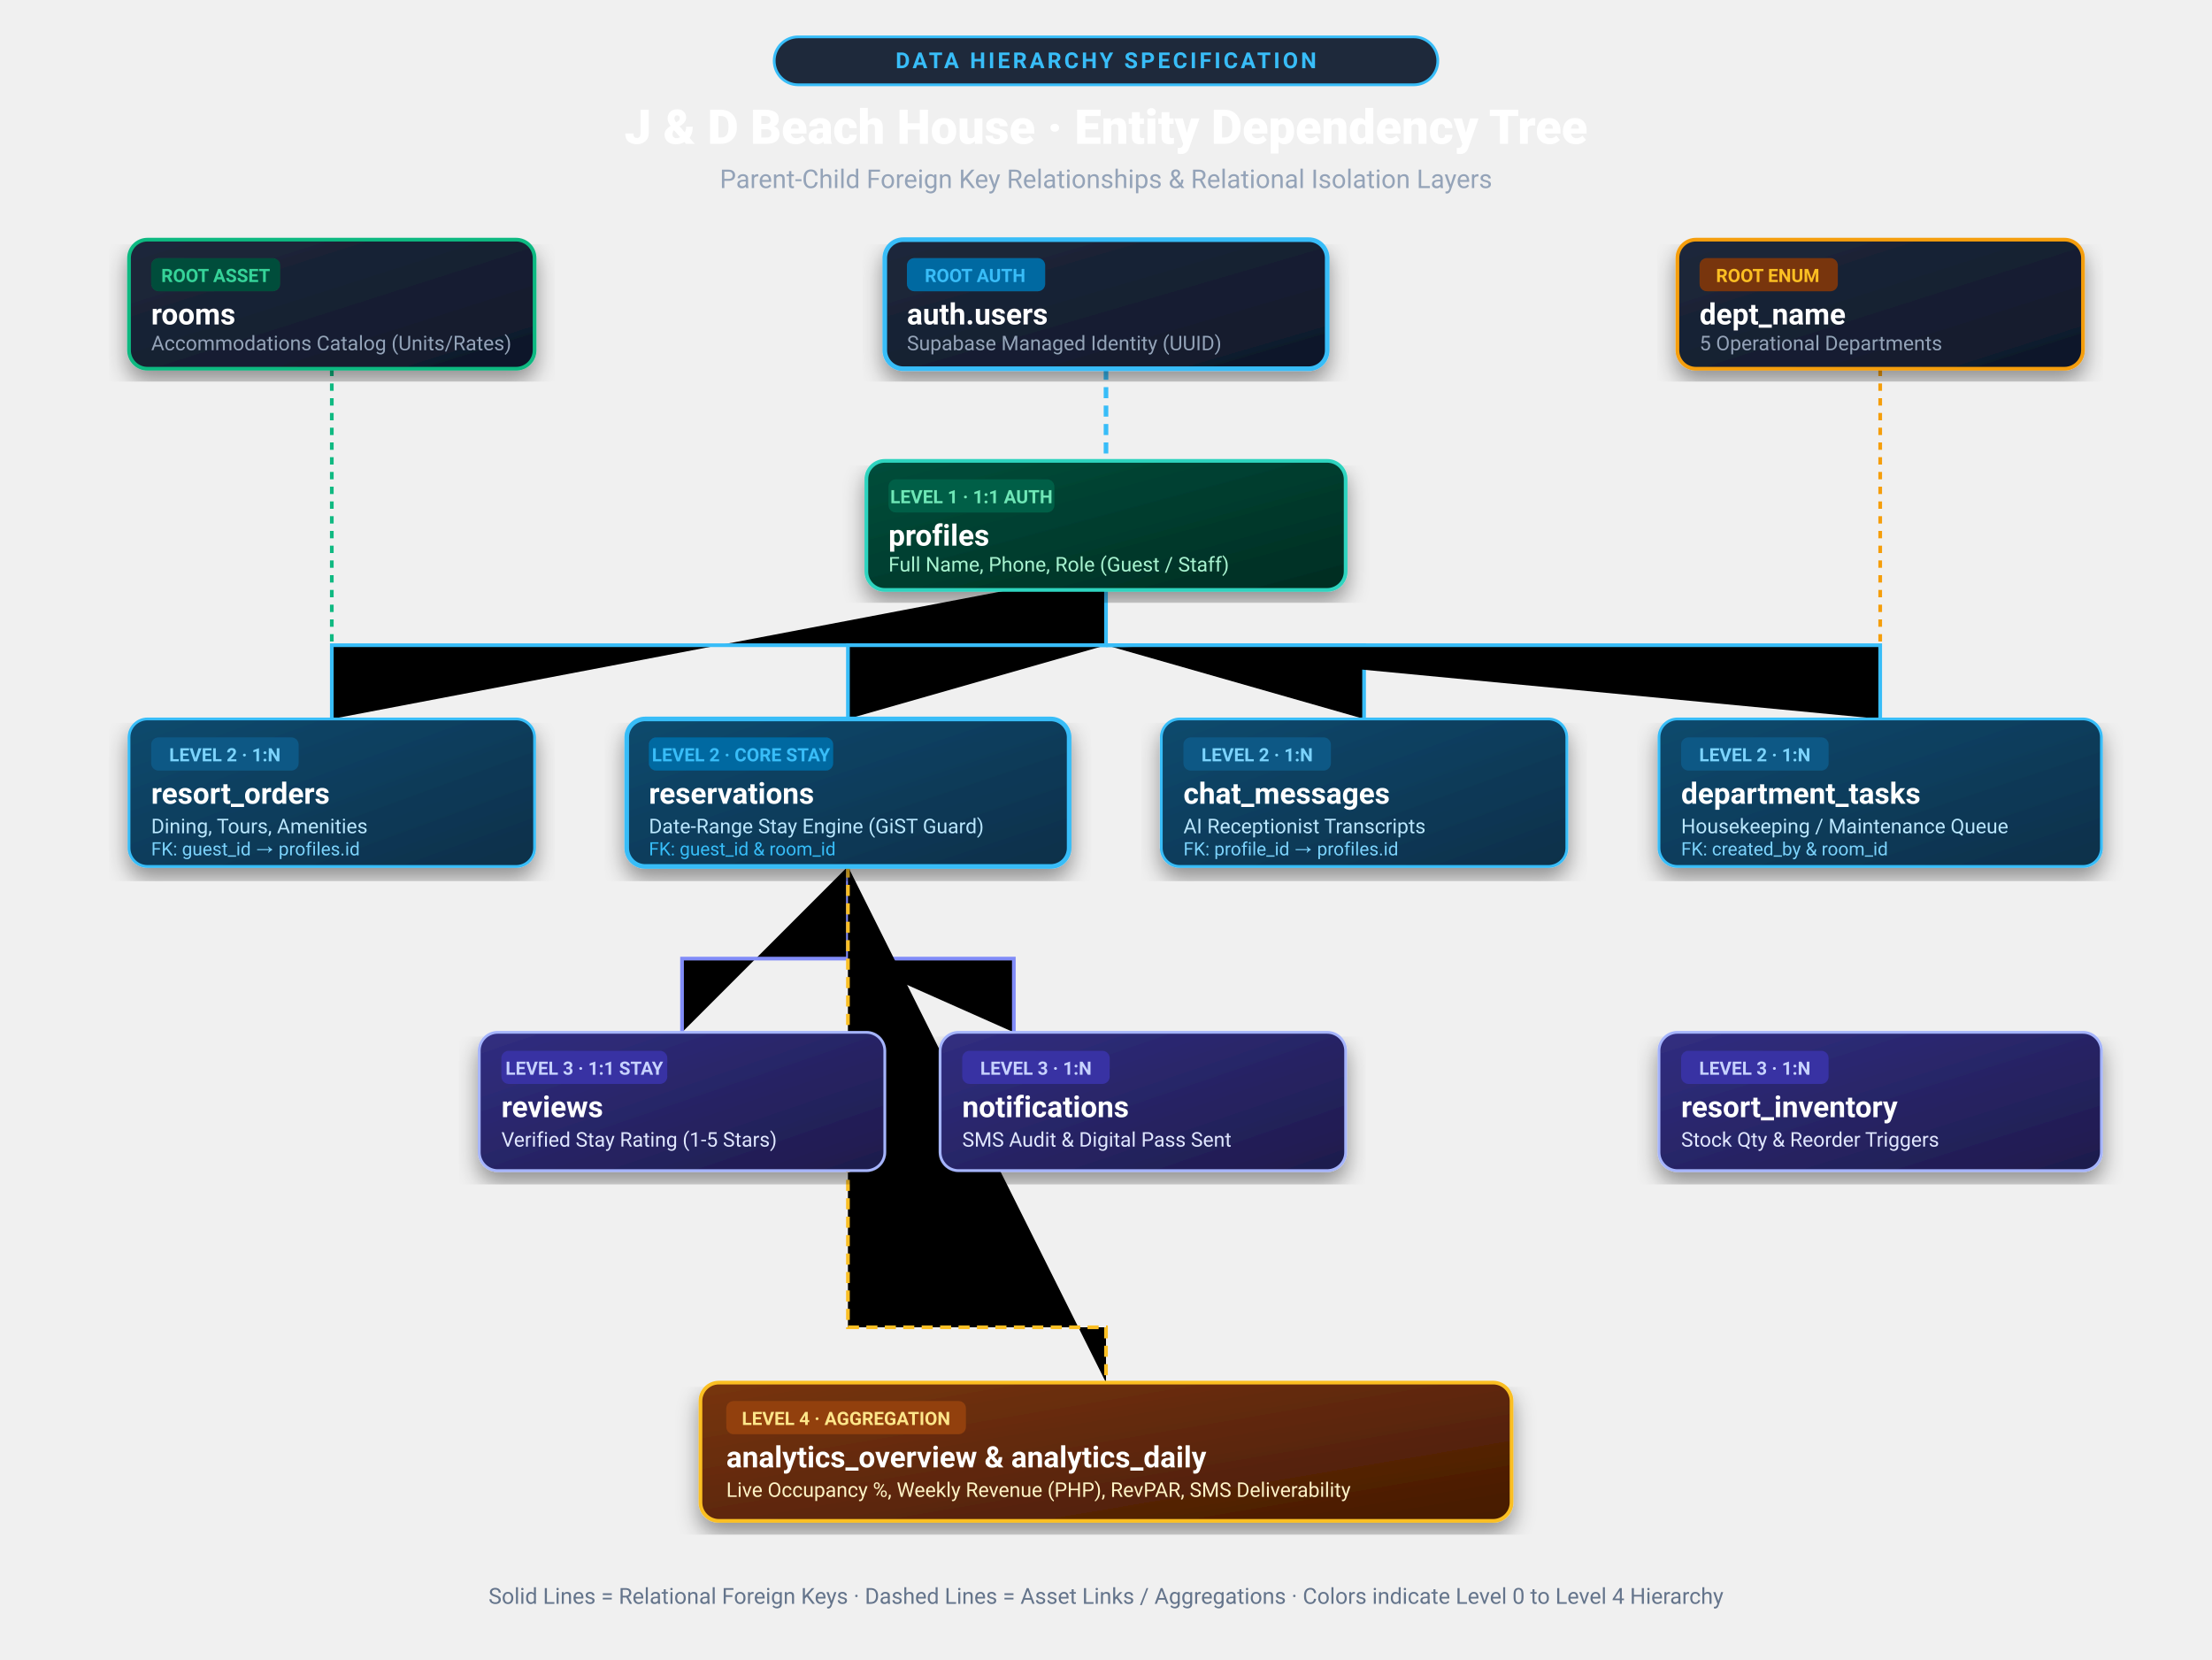
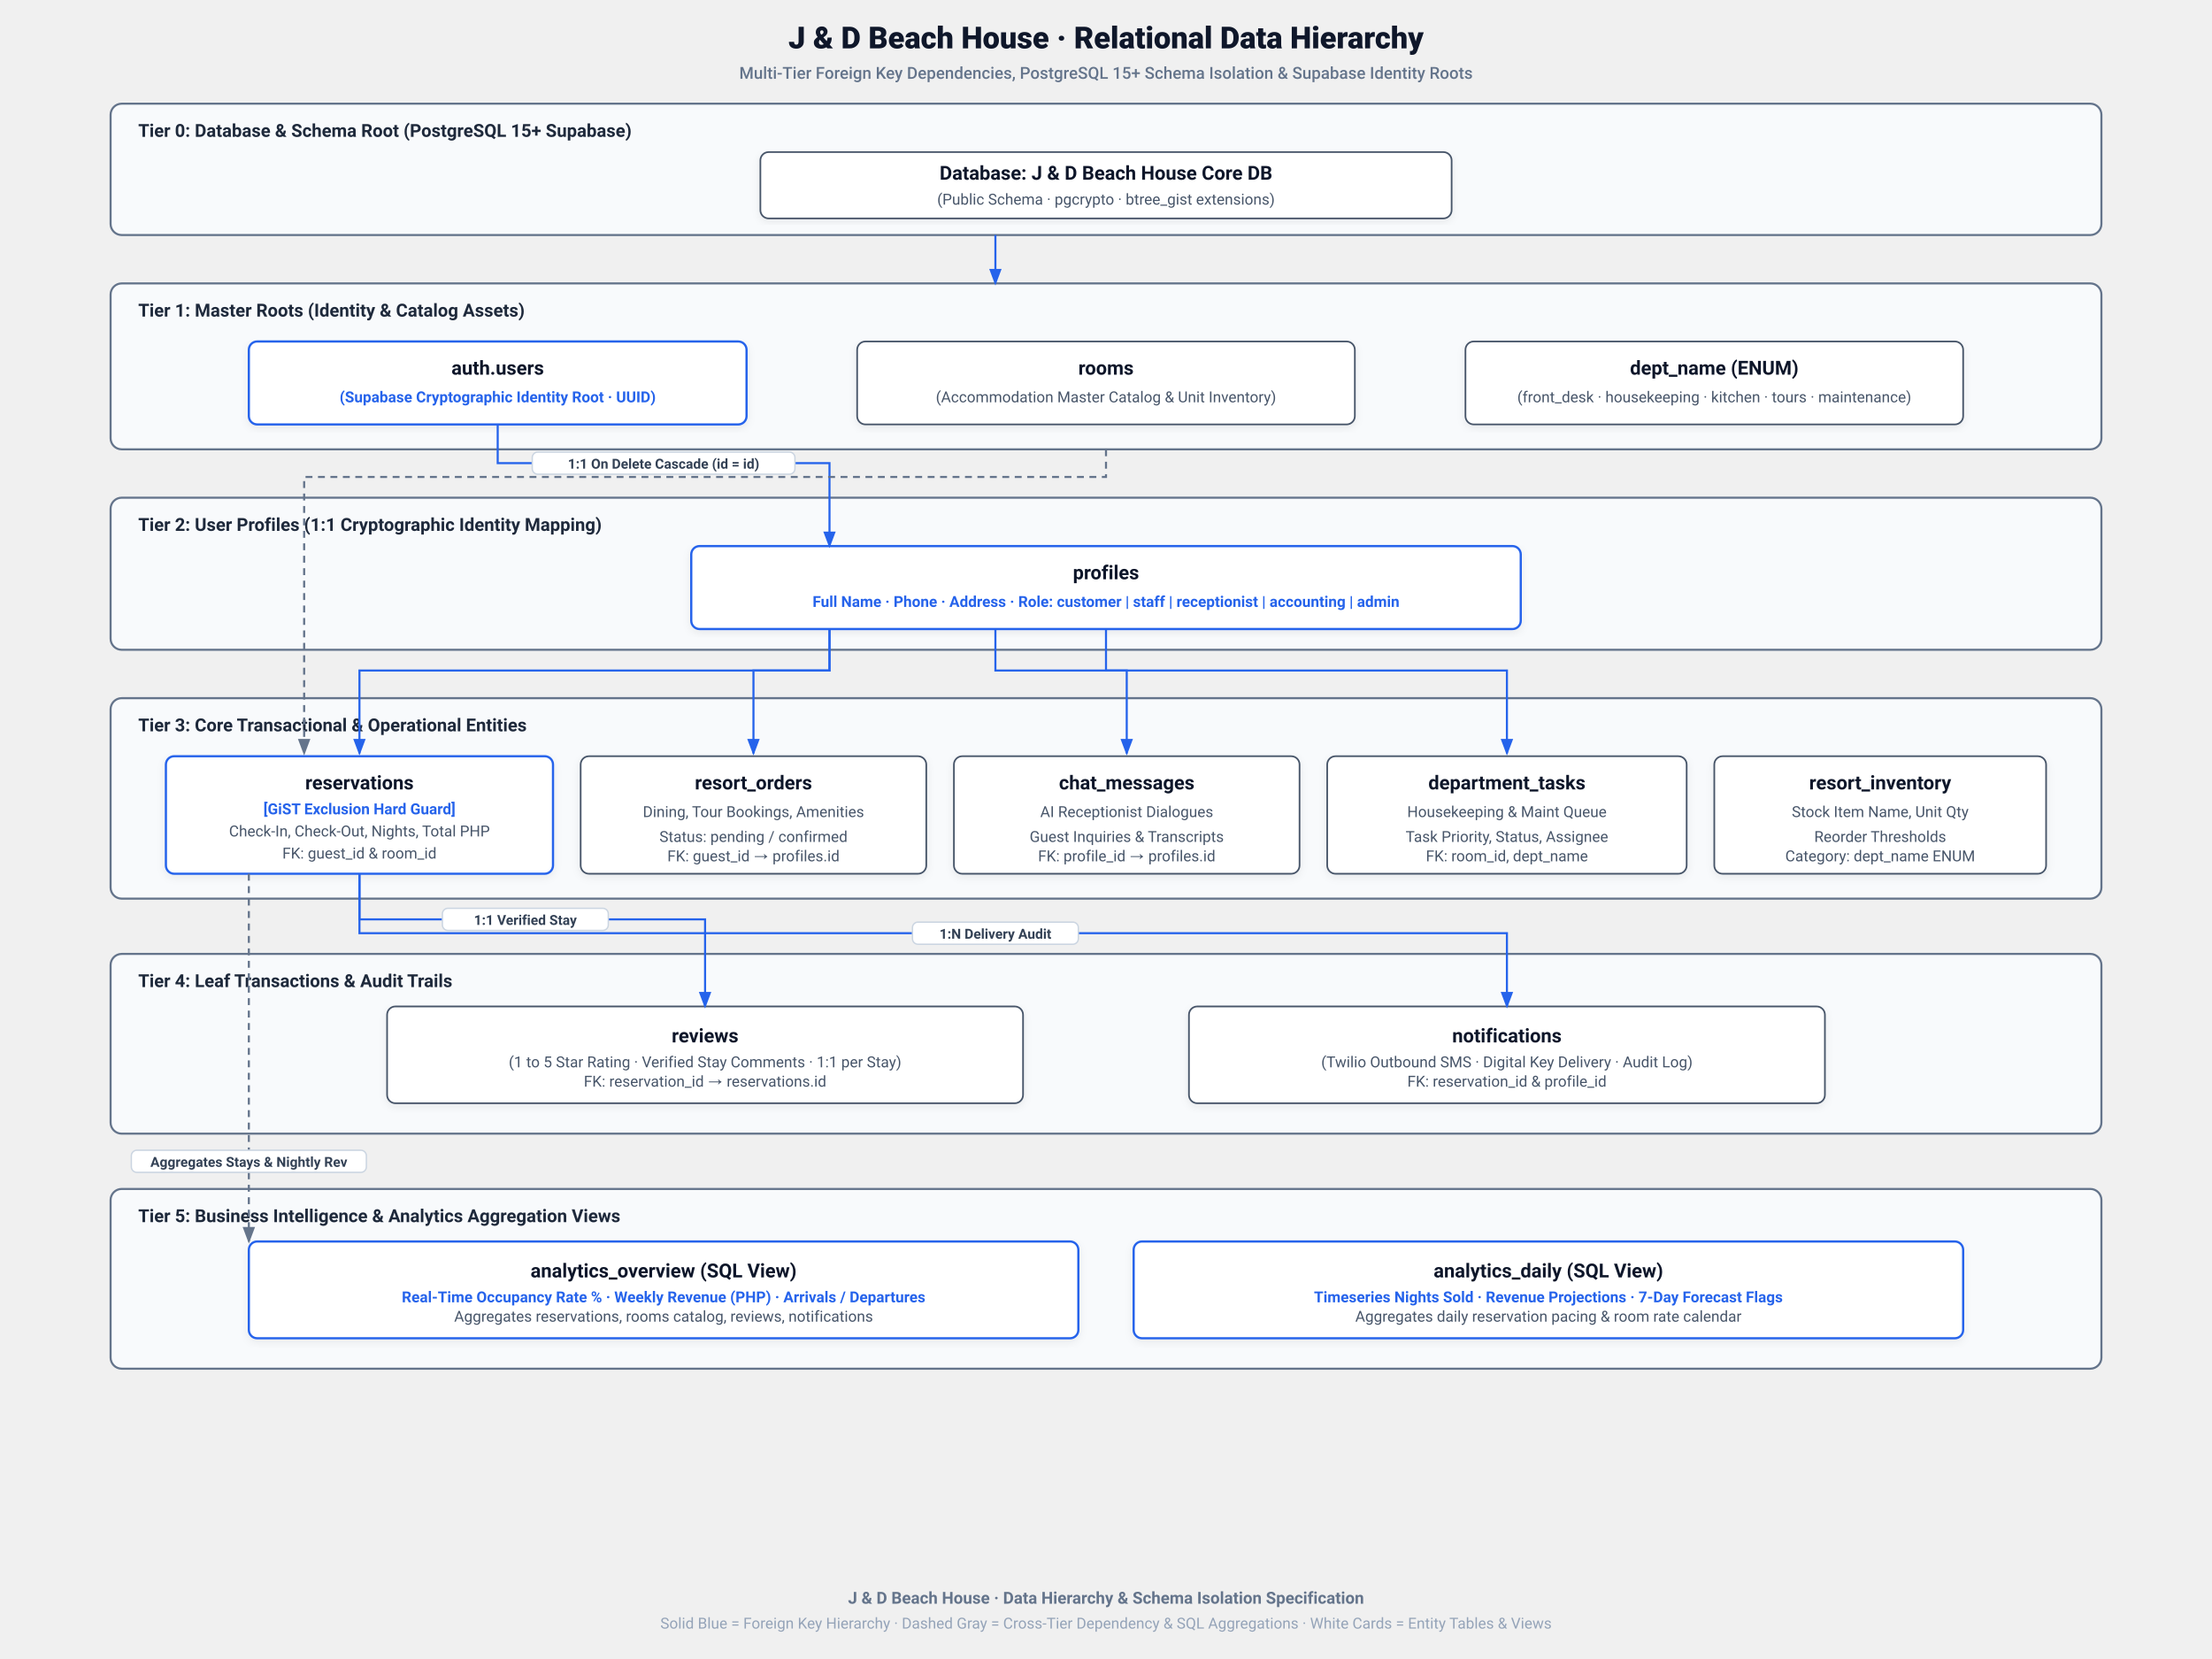
- <svg xmlns="http://www.w3.org/2000/svg" viewBox="0 0 1200 900" width="1200" height="900" style="background:#0b132b; font-family:-apple-system, BlinkMacSystemFont, 'Segoe UI', Roboto, Helvetica, Arial, sans-serif;">
+ <svg xmlns="http://www.w3.org/2000/svg" viewBox="0 0 1600 1200" width="1600" height="1200" style="background:#ffffff; font-family:-apple-system, BlinkMacSystemFont, 'Segoe UI', Roboto, Helvetica, Arial, sans-serif;">
  <defs>
-     <linearGradient id="headerGrad" x1="0%" y1="0%" x2="100%" y2="100%">
-       <stop offset="0%" stop-color="#38bdf8" />
-       <stop offset="100%" stop-color="#0284c7" />
-     </linearGradient>
-     <linearGradient id="rootCard" x1="0%" y1="0%" x2="100%" y2="100%">
-       <stop offset="0%" stop-color="#1e293b" />
-       <stop offset="100%" stop-color="#0f172a" />
-     </linearGradient>
-     <linearGradient id="tier1Card" x1="0%" y1="0%" x2="100%" y2="100%">
-       <stop offset="0%" stop-color="#064e3b" />
-       <stop offset="100%" stop-color="#022c22" />
-     </linearGradient>
-     <linearGradient id="tier2Card" x1="0%" y1="0%" x2="100%" y2="100%">
-       <stop offset="0%" stop-color="#0c4a6e" />
-       <stop offset="100%" stop-color="#082f49" />
-     </linearGradient>
-     <linearGradient id="tier3Card" x1="0%" y1="0%" x2="100%" y2="100%">
-       <stop offset="0%" stop-color="#312e81" />
-       <stop offset="100%" stop-color="#1e1b4b" />
-     </linearGradient>
-     <linearGradient id="tier4Card" x1="0%" y1="0%" x2="100%" y2="100%">
-       <stop offset="0%" stop-color="#78350f" />
-       <stop offset="100%" stop-color="#451a03" />
-     </linearGradient>
-     <filter id="shadow" x="-5%" y="-5%" width="110%" height="115%">
-       <feDropShadow dx="0" dy="6" stdDeviation="6" flood-color="#000000" flood-opacity="0.4" />
+     <filter id="cardShadow" x="-5%" y="-5%" width="110%" height="115%">
+       <feDropShadow dx="0" dy="2" stdDeviation="3" flood-color="#0f172a" flood-opacity="0.07" />
    </filter>
+     <marker id="arrowBlue" markerWidth="8" markerHeight="6" refX="7" refY="3" orient="auto">
+       <polygon points="0 0, 8 3, 0 6" fill="#2563eb" />
+     </marker>
+     <marker id="arrowGray" markerWidth="8" markerHeight="6" refX="7" refY="3" orient="auto">
+       <polygon points="0 0, 8 3, 0 6" fill="#64748b" />
+     </marker>
  </defs>
-   <g transform="translate(600, 50)" text-anchor="middle">
-     <rect x="-180" y="-30" width="360" height="26" rx="13" fill="#1e293b" stroke="#38bdf8" stroke-width="1.5" />
-     <text y="-13" fill="#38bdf8" font-size="12" font-weight="700" letter-spacing="1.5">DATA HIERARCHY SPECIFICATION</text>
-     <text y="28" fill="#ffffff" font-size="26" font-weight="800">J &amp; D Beach House · Entity Dependency Tree</text>
-     <text y="52" fill="#94a3b8" font-size="14">Parent-Child Foreign Key Relationships &amp; Relational Isolation Layers</text>
+   <style>
+     .tier-box { fill: #f8fafc; stroke: #64748b; stroke-width: 1.5; rx: 8px; }
+     .tier-title { font-size: 13px; font-weight: 700; fill: #1e293b; }
+     .card-box { fill: #ffffff; stroke: #475569; stroke-width: 1.2; rx: 6px; }
+     .card-box-accent { fill: #ffffff; stroke: #2563eb; stroke-width: 1.6; rx: 6px; }
+     .node-title { font-size: 14px; font-weight: 700; fill: #0f172a; text-anchor: middle; }
+     .node-sub { font-size: 11px; font-weight: 400; fill: #475569; text-anchor: middle; }
+     .node-sub-blue { font-size: 11px; font-weight: 600; fill: #2563eb; text-anchor: middle; }
+     .edge-label-bg { fill: #ffffff; stroke: #cbd5e1; stroke-width: 1; rx: 4px; }
+     .edge-text { font-size: 10px; font-weight: 600; fill: #334155; text-anchor: middle; }
+     .conn-blue { stroke: #2563eb; stroke-width: 1.5; fill: none; }
+     .conn-dashed { stroke: #64748b; stroke-width: 1.5; stroke-dasharray: 5 4; fill: none; }
+   </style>
+   <g transform="translate(800, 35)" text-anchor="middle">
+     <text y="0" font-size="22" font-weight="800" fill="#0f172a">J &amp; D Beach House · Relational Data Hierarchy</text>
+     <text y="22" font-size="12" font-weight="500" fill="#64748b">Multi-Tier Foreign Key Dependencies, PostgreSQL 15+ Schema Isolation &amp; Supabase Identity Roots</text>
  </g>
-   <path d="M 600, 200 L 600, 250" stroke="#38bdf8" stroke-width="2.5" stroke-dasharray="6 4" />
-   <path d="M 600, 310 L 600, 350 L 180, 350 L 180, 390" stroke="#38bdf8" stroke-width="2" />
-   <path d="M 600, 350 L 460, 350 L 460, 390" stroke="#38bdf8" stroke-width="2" />
-   <path d="M 600, 350 L 740, 350 L 740, 390" stroke="#38bdf8" stroke-width="2" />
-   <path d="M 600, 350 L 1020, 350 L 1020, 390" stroke="#38bdf8" stroke-width="2" />
-   <path d="M 180, 200 L 180, 350" stroke="#10b981" stroke-width="2" stroke-dasharray="4 4" />
-   <path d="M 1020, 200 L 1020, 350" stroke="#f59e0b" stroke-width="2" stroke-dasharray="4 4" />
-   <path d="M 460, 470 L 460, 520 L 370, 520 L 370, 560" stroke="#818cf8" stroke-width="2" />
-   <path d="M 460, 520 L 550, 520 L 550, 560" stroke="#818cf8" stroke-width="2" />
-   <path d="M 460, 470 L 460, 720 L 600, 720 L 600, 750" stroke="#fbbf24" stroke-width="2" stroke-dasharray="6 4" />
-   <g transform="translate(70, 130)" filter="url(#shadow)">
-     <rect width="220" height="70" rx="10" fill="url(#rootCard)" stroke="#10b981" stroke-width="2" />
-     <rect x="12" y="10" width="70" height="18" rx="4" fill="#064e3b" />
-     <text x="47" y="23" fill="#34d399" font-size="10" font-weight="700" text-anchor="middle">ROOT ASSET</text>
-     <text x="12" y="46" fill="#ffffff" font-size="16" font-weight="700">rooms</text>
-     <text x="12" y="60" fill="#94a3b8" font-size="11">Accommodations Catalog (Units/Rates)</text>
+   <g transform="translate(80, 75)">
+     <rect width="1440" height="95" class="tier-box" />
+     <text x="20" y="24" class="tier-title">Tier 0: Database &amp; Schema Root (PostgreSQL 15+ Supabase)</text>
+     <g transform="translate(470, 35)" filter="url(#cardShadow)">
+       <rect width="500" height="48" class="card-box" />
+       <text x="250" y="20" class="node-title">Database: J &amp; D Beach House Core DB</text>
+       <text x="250" y="38" class="node-sub">(Public Schema · pgcrypto · btree_gist extensions)</text>
+     </g>
  </g>
-   <g transform="translate(480, 130)" filter="url(#shadow)">
-     <rect width="240" height="70" rx="10" fill="url(#rootCard)" stroke="#38bdf8" stroke-width="2.5" />
-     <rect x="12" y="10" width="75" height="18" rx="4" fill="#0369a1" />
-     <text x="49" y="23" fill="#38bdf8" font-size="10" font-weight="700" text-anchor="middle">ROOT AUTH</text>
-     <text x="12" y="46" fill="#ffffff" font-size="16" font-weight="700">auth.users</text>
-     <text x="12" y="60" fill="#94a3b8" font-size="11">Supabase Managed Identity (UUID)</text>
+   <g transform="translate(80, 205)">
+     <rect width="1440" height="120" class="tier-box" />
+     <text x="20" y="24" class="tier-title">Tier 1: Master Roots (Identity &amp; Catalog Assets)</text>
+     <g transform="translate(100, 42)" filter="url(#cardShadow)">
+       <rect width="360" height="60" class="card-box-accent" />
+       <text x="180" y="24" class="node-title">auth.users</text>
+       <text x="180" y="44" class="node-sub-blue">(Supabase Cryptographic Identity Root · UUID)</text>
+     </g>
+     <g transform="translate(540, 42)" filter="url(#cardShadow)">
+       <rect width="360" height="60" class="card-box" />
+       <text x="180" y="24" class="node-title">rooms</text>
+       <text x="180" y="44" class="node-sub">(Accommodation Master Catalog &amp; Unit Inventory)</text>
+     </g>
+     <g transform="translate(980, 42)" filter="url(#cardShadow)">
+       <rect width="360" height="60" class="card-box" />
+       <text x="180" y="24" class="node-title">dept_name (ENUM)</text>
+       <text x="180" y="44" class="node-sub">(front_desk · housekeeping · kitchen · tours · maintenance)</text>
+     </g>
  </g>
-   <g transform="translate(910, 130)" filter="url(#shadow)">
-     <rect width="220" height="70" rx="10" fill="url(#rootCard)" stroke="#f59e0b" stroke-width="2" />
-     <rect x="12" y="10" width="75" height="18" rx="4" fill="#78350f" />
-     <text x="49" y="23" fill="#fbbf24" font-size="10" font-weight="700" text-anchor="middle">ROOT ENUM</text>
-     <text x="12" y="46" fill="#ffffff" font-size="16" font-weight="700">dept_name</text>
-     <text x="12" y="60" fill="#94a3b8" font-size="11">5 Operational Departments</text>
+   <g transform="translate(80, 360)">
+     <rect width="1440" height="110" class="tier-box" />
+     <text x="20" y="24" class="tier-title">Tier 2: User Profiles (1:1 Cryptographic Identity Mapping)</text>
+     <g transform="translate(420, 35)" filter="url(#cardShadow)">
+       <rect width="600" height="60" class="card-box-accent" />
+       <text x="300" y="24" class="node-title">profiles</text>
+       <text x="300" y="44" class="node-sub-blue">Full Name · Phone · Address · Role: customer | staff | receptionist | accounting | admin</text>
+     </g>
  </g>
-   <g transform="translate(470, 250)" filter="url(#shadow)">
-     <rect width="260" height="70" rx="10" fill="url(#tier1Card)" stroke="#2dd4bf" stroke-width="2" />
-     <rect x="12" y="10" width="90" height="18" rx="4" fill="#065f46" />
-     <text x="57" y="23" fill="#6ee7b7" font-size="10" font-weight="700" text-anchor="middle">LEVEL 1 · 1:1 AUTH</text>
-     <text x="12" y="46" fill="#ffffff" font-size="16" font-weight="700">profiles</text>
-     <text x="12" y="60" fill="#a7f3d0" font-size="11">Full Name, Phone, Role (Guest / Staff)</text>
+   <path d="M 720, 170 L 720, 205" class="conn-blue" marker-end="url(#arrowBlue)" />
+   <path d="M 360, 307 L 360, 335 L 600, 335 L 600, 395" class="conn-blue" marker-end="url(#arrowBlue)" />
+   <g transform="translate(480, 335)">
+     <rect x="-95" y="-8" width="190" height="16" class="edge-label-bg" />
+     <text y="4" class="edge-text">1:1 On Delete Cascade (id = id)</text>
  </g>
-   <g transform="translate(70, 390)" filter="url(#shadow)">
-     <rect width="220" height="80" rx="10" fill="url(#tier2Card)" stroke="#38bdf8" stroke-width="1.5" />
-     <rect x="12" y="10" width="80" height="18" rx="4" fill="#075985" />
-     <text x="52" y="23" fill="#7dd3fc" font-size="10" font-weight="700" text-anchor="middle">LEVEL 2 · 1:N</text>
-     <text x="12" y="46" fill="#ffffff" font-size="16" font-weight="700">resort_orders</text>
-     <text x="12" y="62" fill="#bae6fd" font-size="11">Dining, Tours, Amenities</text>
-     <text x="12" y="74" fill="#7dd3fc" font-size="10">FK: guest_id → profiles.id</text>
+   <g transform="translate(80, 505)">
+     <rect width="1440" height="145" class="tier-box" />
+     <text x="20" y="24" class="tier-title">Tier 3: Core Transactional &amp; Operational Entities</text>
+     <g transform="translate(40, 42)" filter="url(#cardShadow)">
+       <rect width="280" height="85" class="card-box-accent" />
+       <text x="140" y="24" class="node-title">reservations</text>
+       <text x="140" y="42" class="node-sub-blue">[GiST Exclusion Hard Guard]</text>
+       <text x="140" y="58" class="node-sub">Check-In, Check-Out, Nights, Total PHP</text>
+       <text x="140" y="74" class="node-sub">FK: guest_id &amp; room_id</text>
+     </g>
+     <g transform="translate(340, 42)" filter="url(#cardShadow)">
+       <rect width="250" height="85" class="card-box" />
+       <text x="125" y="24" class="node-title">resort_orders</text>
+       <text x="125" y="44" class="node-sub">Dining, Tour Bookings, Amenities</text>
+       <text x="125" y="62" class="node-sub">Status: pending / confirmed</text>
+       <text x="125" y="76" class="node-sub">FK: guest_id → profiles.id</text>
+     </g>
+     <g transform="translate(610, 42)" filter="url(#cardShadow)">
+       <rect width="250" height="85" class="card-box" />
+       <text x="125" y="24" class="node-title">chat_messages</text>
+       <text x="125" y="44" class="node-sub">AI Receptionist Dialogues</text>
+       <text x="125" y="62" class="node-sub">Guest Inquiries &amp; Transcripts</text>
+       <text x="125" y="76" class="node-sub">FK: profile_id → profiles.id</text>
+     </g>
+     <g transform="translate(880, 42)" filter="url(#cardShadow)">
+       <rect width="260" height="85" class="card-box" />
+       <text x="130" y="24" class="node-title">department_tasks</text>
+       <text x="130" y="44" class="node-sub">Housekeeping &amp; Maint Queue</text>
+       <text x="130" y="62" class="node-sub">Task Priority, Status, Assignee</text>
+       <text x="130" y="76" class="node-sub">FK: room_id, dept_name</text>
+     </g>
+     <g transform="translate(1160, 42)" filter="url(#cardShadow)">
+       <rect width="240" height="85" class="card-box" />
+       <text x="120" y="24" class="node-title">resort_inventory</text>
+       <text x="120" y="44" class="node-sub">Stock Item Name, Unit Qty</text>
+       <text x="120" y="62" class="node-sub">Reorder Thresholds</text>
+       <text x="120" y="76" class="node-sub">Category: dept_name ENUM</text>
+     </g>
  </g>
-   <g transform="translate(340, 390)" filter="url(#shadow)">
-     <rect width="240" height="80" rx="10" fill="url(#tier2Card)" stroke="#38bdf8" stroke-width="2.5" />
-     <rect x="12" y="10" width="100" height="18" rx="4" fill="#0369a1" />
-     <text x="62" y="23" fill="#38bdf8" font-size="10" font-weight="700" text-anchor="middle">LEVEL 2 · CORE STAY</text>
-     <text x="12" y="46" fill="#ffffff" font-size="16" font-weight="700">reservations</text>
-     <text x="12" y="62" fill="#bae6fd" font-size="11">Date-Range Stay Engine (GiST Guard)</text>
-     <text x="12" y="74" fill="#38bdf8" font-size="10">FK: guest_id &amp; room_id</text>
+   <path d="M 600, 455 L 600, 485 L 260, 485 L 260, 545" class="conn-blue" marker-end="url(#arrowBlue)" />
+   <path d="M 600, 455 L 600, 485 L 545, 485 L 545, 545" class="conn-blue" marker-end="url(#arrowBlue)" />
+   <path d="M 720, 455 L 720, 485 L 815, 485 L 815, 545" class="conn-blue" marker-end="url(#arrowBlue)" />
+   <path d="M 800, 455 L 800, 485 L 1090, 485 L 1090, 545" class="conn-blue" marker-end="url(#arrowBlue)" />
+   <path d="M 800, 325 L 800, 345 L 220, 345 L 220, 545" class="conn-dashed" marker-end="url(#arrowGray)" />
+   <g transform="translate(80, 690)">
+     <rect width="1440" height="130" class="tier-box" />
+     <text x="20" y="24" class="tier-title">Tier 4: Leaf Transactions &amp; Audit Trails</text>
+     <g transform="translate(200, 38)" filter="url(#cardShadow)">
+       <rect width="460" height="70" class="card-box" />
+       <text x="230" y="26" class="node-title">reviews</text>
+       <text x="230" y="44" class="node-sub">(1 to 5 Star Rating · Verified Stay Comments · 1:1 per Stay)</text>
+       <text x="230" y="58" class="node-sub">FK: reservation_id → reservations.id</text>
+     </g>
+     <g transform="translate(780, 38)" filter="url(#cardShadow)">
+       <rect width="460" height="70" class="card-box" />
+       <text x="230" y="26" class="node-title">notifications</text>
+       <text x="230" y="44" class="node-sub">(Twilio Outbound SMS · Digital Key Delivery · Audit Log)</text>
+       <text x="230" y="58" class="node-sub">FK: reservation_id &amp; profile_id</text>
+     </g>
  </g>
-   <g transform="translate(630, 390)" filter="url(#shadow)">
-     <rect width="220" height="80" rx="10" fill="url(#tier2Card)" stroke="#38bdf8" stroke-width="1.5" />
-     <rect x="12" y="10" width="80" height="18" rx="4" fill="#075985" />
-     <text x="52" y="23" fill="#7dd3fc" font-size="10" font-weight="700" text-anchor="middle">LEVEL 2 · 1:N</text>
-     <text x="12" y="46" fill="#ffffff" font-size="16" font-weight="700">chat_messages</text>
-     <text x="12" y="62" fill="#bae6fd" font-size="11">AI Receptionist Transcripts</text>
-     <text x="12" y="74" fill="#7dd3fc" font-size="10">FK: profile_id → profiles.id</text>
+   <path d="M 260, 632 L 260, 665 L 510, 665 L 510, 728" class="conn-blue" marker-end="url(#arrowBlue)" />
+   <g transform="translate(380, 665)">
+     <rect x="-60" y="-8" width="120" height="16" class="edge-label-bg" />
+     <text y="4" class="edge-text">1:1 Verified Stay</text>
  </g>
-   <g transform="translate(900, 390)" filter="url(#shadow)">
-     <rect width="240" height="80" rx="10" fill="url(#tier2Card)" stroke="#38bdf8" stroke-width="1.5" />
-     <rect x="12" y="10" width="80" height="18" rx="4" fill="#075985" />
-     <text x="52" y="23" fill="#7dd3fc" font-size="10" font-weight="700" text-anchor="middle">LEVEL 2 · 1:N</text>
-     <text x="12" y="46" fill="#ffffff" font-size="16" font-weight="700">department_tasks</text>
-     <text x="12" y="62" fill="#bae6fd" font-size="11">Housekeeping / Maintenance Queue</text>
-     <text x="12" y="74" fill="#7dd3fc" font-size="10">FK: created_by &amp; room_id</text>
+   <path d="M 260, 632 L 260, 675 L 1090, 675 L 1090, 728" class="conn-blue" marker-end="url(#arrowBlue)" />
+   <g transform="translate(720, 675)">
+     <rect x="-60" y="-8" width="120" height="16" class="edge-label-bg" />
+     <text y="4" class="edge-text">1:N Delivery Audit</text>
  </g>
-   <g transform="translate(260, 560)" filter="url(#shadow)">
-     <rect width="220" height="75" rx="10" fill="url(#tier3Card)" stroke="#a5b4fc" stroke-width="1.5" />
-     <rect x="12" y="10" width="90" height="18" rx="4" fill="#3730a3" />
-     <text x="57" y="23" fill="#c7d2fe" font-size="10" font-weight="700" text-anchor="middle">LEVEL 3 · 1:1 STAY</text>
-     <text x="12" y="46" fill="#ffffff" font-size="16" font-weight="700">reviews</text>
-     <text x="12" y="62" fill="#e0e7ff" font-size="11">Verified Stay Rating (1-5 Stars)</text>
+   <g transform="translate(80, 860)">
+     <rect width="1440" height="130" class="tier-box" />
+     <text x="20" y="24" class="tier-title">Tier 5: Business Intelligence &amp; Analytics Aggregation Views</text>
+     <g transform="translate(100, 38)" filter="url(#cardShadow)">
+       <rect width="600" height="70" class="card-box-accent" />
+       <text x="300" y="26" class="node-title">analytics_overview (SQL View)</text>
+       <text x="300" y="44" class="node-sub-blue">Real-Time Occupancy Rate % · Weekly Revenue (PHP) · Arrivals / Departures</text>
+       <text x="300" y="58" class="node-sub">Aggregates reservations, rooms catalog, reviews, notifications</text>
+     </g>
+     <g transform="translate(740, 38)" filter="url(#cardShadow)">
+       <rect width="600" height="70" class="card-box-accent" />
+       <text x="300" y="26" class="node-title">analytics_daily (SQL View)</text>
+       <text x="300" y="44" class="node-sub-blue">Timeseries Nights Sold · Revenue Projections · 7-Day Forecast Flags</text>
+       <text x="300" y="58" class="node-sub">Aggregates daily reservation pacing &amp; room rate calendar</text>
+     </g>
  </g>
-   <g transform="translate(510, 560)" filter="url(#shadow)">
-     <rect width="220" height="75" rx="10" fill="url(#tier3Card)" stroke="#a5b4fc" stroke-width="1.5" />
-     <rect x="12" y="10" width="80" height="18" rx="4" fill="#3730a3" />
-     <text x="52" y="23" fill="#c7d2fe" font-size="10" font-weight="700" text-anchor="middle">LEVEL 3 · 1:N</text>
-     <text x="12" y="46" fill="#ffffff" font-size="16" font-weight="700">notifications</text>
-     <text x="12" y="62" fill="#e0e7ff" font-size="11">SMS Audit &amp; Digital Pass Sent</text>
+   <path d="M 180, 632 L 180, 898" class="conn-dashed" marker-end="url(#arrowGray)" />
+   <g transform="translate(180, 840)">
+     <rect x="-85" y="-8" width="170" height="16" class="edge-label-bg" />
+     <text y="4" class="edge-text">Aggregates Stays &amp; Nightly Rev</text>
  </g>
-   <g transform="translate(900, 560)" filter="url(#shadow)">
-     <rect width="240" height="75" rx="10" fill="url(#tier3Card)" stroke="#a5b4fc" stroke-width="1.5" />
-     <rect x="12" y="10" width="80" height="18" rx="4" fill="#3730a3" />
-     <text x="52" y="23" fill="#c7d2fe" font-size="10" font-weight="700" text-anchor="middle">LEVEL 3 · 1:N</text>
-     <text x="12" y="46" fill="#ffffff" font-size="16" font-weight="700">resort_inventory</text>
-     <text x="12" y="62" fill="#e0e7ff" font-size="11">Stock Qty &amp; Reorder Triggers</text>
-   </g>
-   <g transform="translate(380, 750)" filter="url(#shadow)">
-     <rect width="440" height="75" rx="10" fill="url(#tier4Card)" stroke="#fbbf24" stroke-width="2" />
-     <rect x="14" y="10" width="130" height="18" rx="4" fill="#92400e" />
-     <text x="79" y="23" fill="#fde68a" font-size="10" font-weight="700" text-anchor="middle">LEVEL 4 · AGGREGATION</text>
-     <text x="14" y="46" fill="#ffffff" font-size="16" font-weight="700">analytics_overview &amp; analytics_daily</text>
-     <text x="14" y="62" fill="#fef3c7" font-size="11">Live Occupancy %, Weekly Revenue (PHP), RevPAR, SMS Deliverability</text>
-   </g>
-   <g transform="translate(600, 870)" text-anchor="middle" font-size="12" fill="#64748b">
-     <text>Solid Lines = Relational Foreign Keys · Dashed Lines = Asset Links / Aggregations · Colors indicate Level 0 to Level 4 Hierarchy</text>
+   <g transform="translate(800, 1160)" text-anchor="middle">
+     <text y="0" font-size="12" font-weight="600" fill="#64748b">J &amp; D Beach House · Data Hierarchy &amp; Schema Isolation Specification</text>
+     <text y="18" font-size="11" fill="#94a3b8">Solid Blue = Foreign Key Hierarchy · Dashed Gray = Cross-Tier Dependency &amp; SQL Aggregations · White Cards = Entity Tables &amp; Views</text>
  </g>
</svg>
